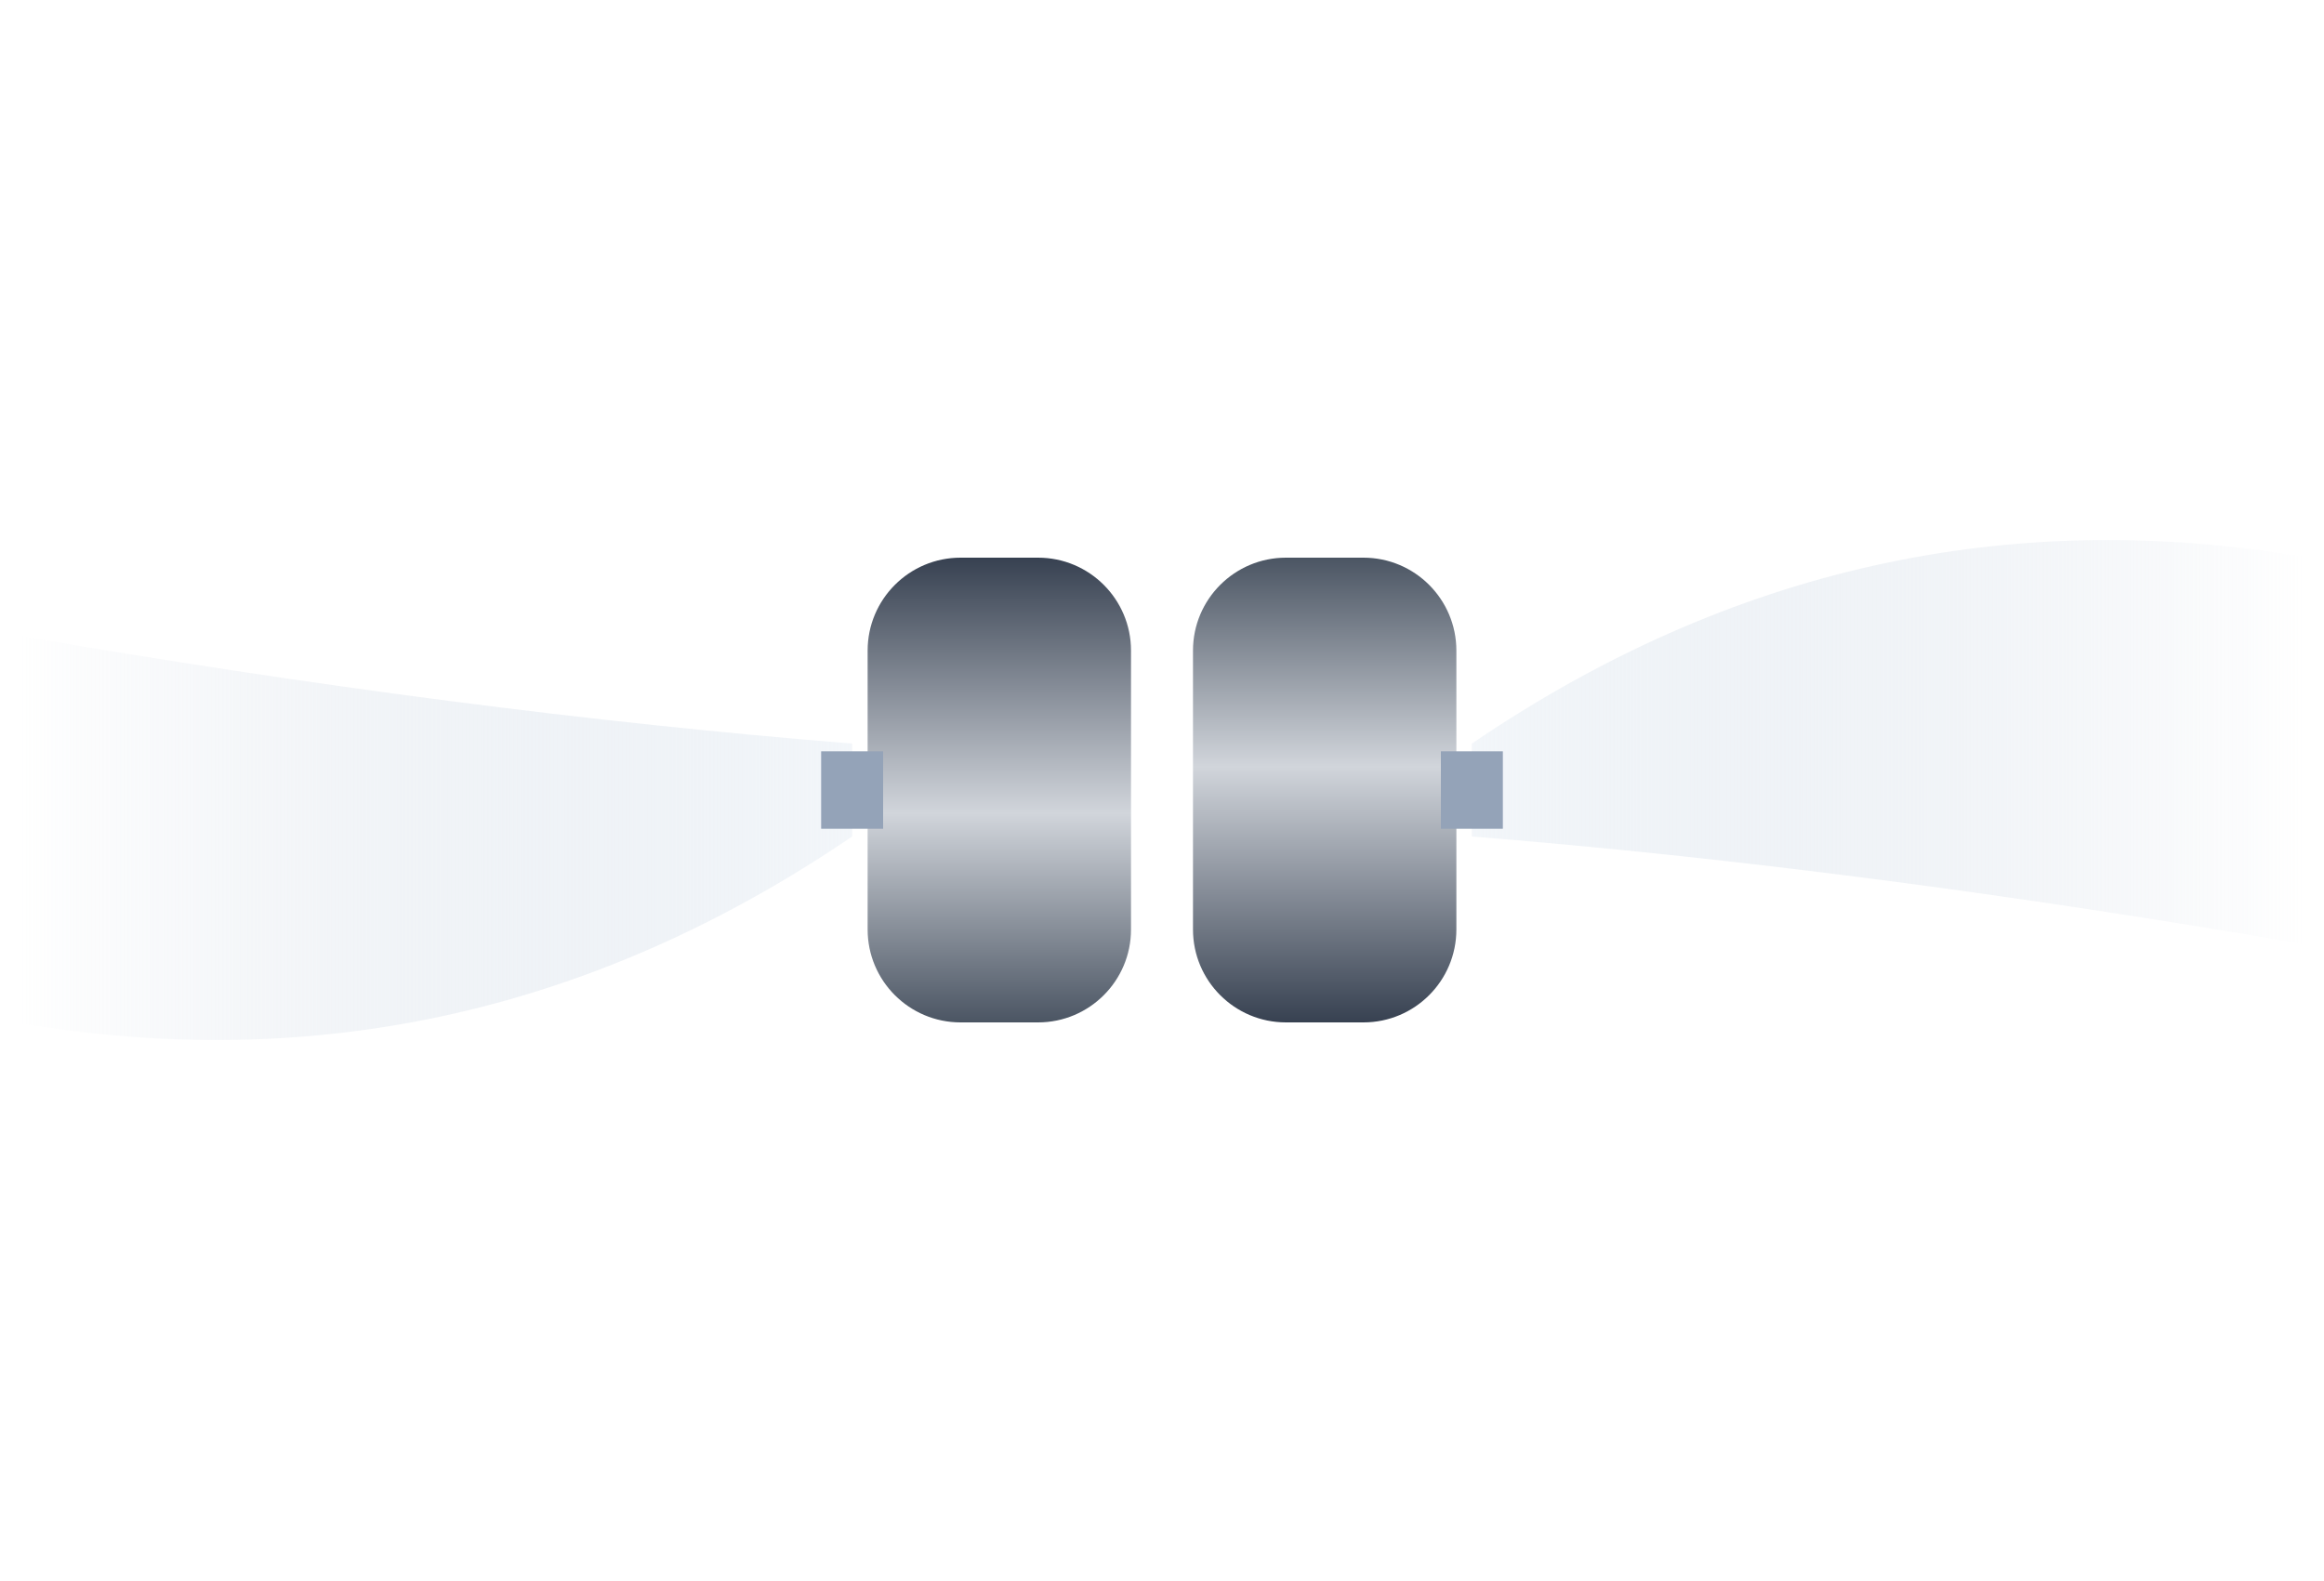
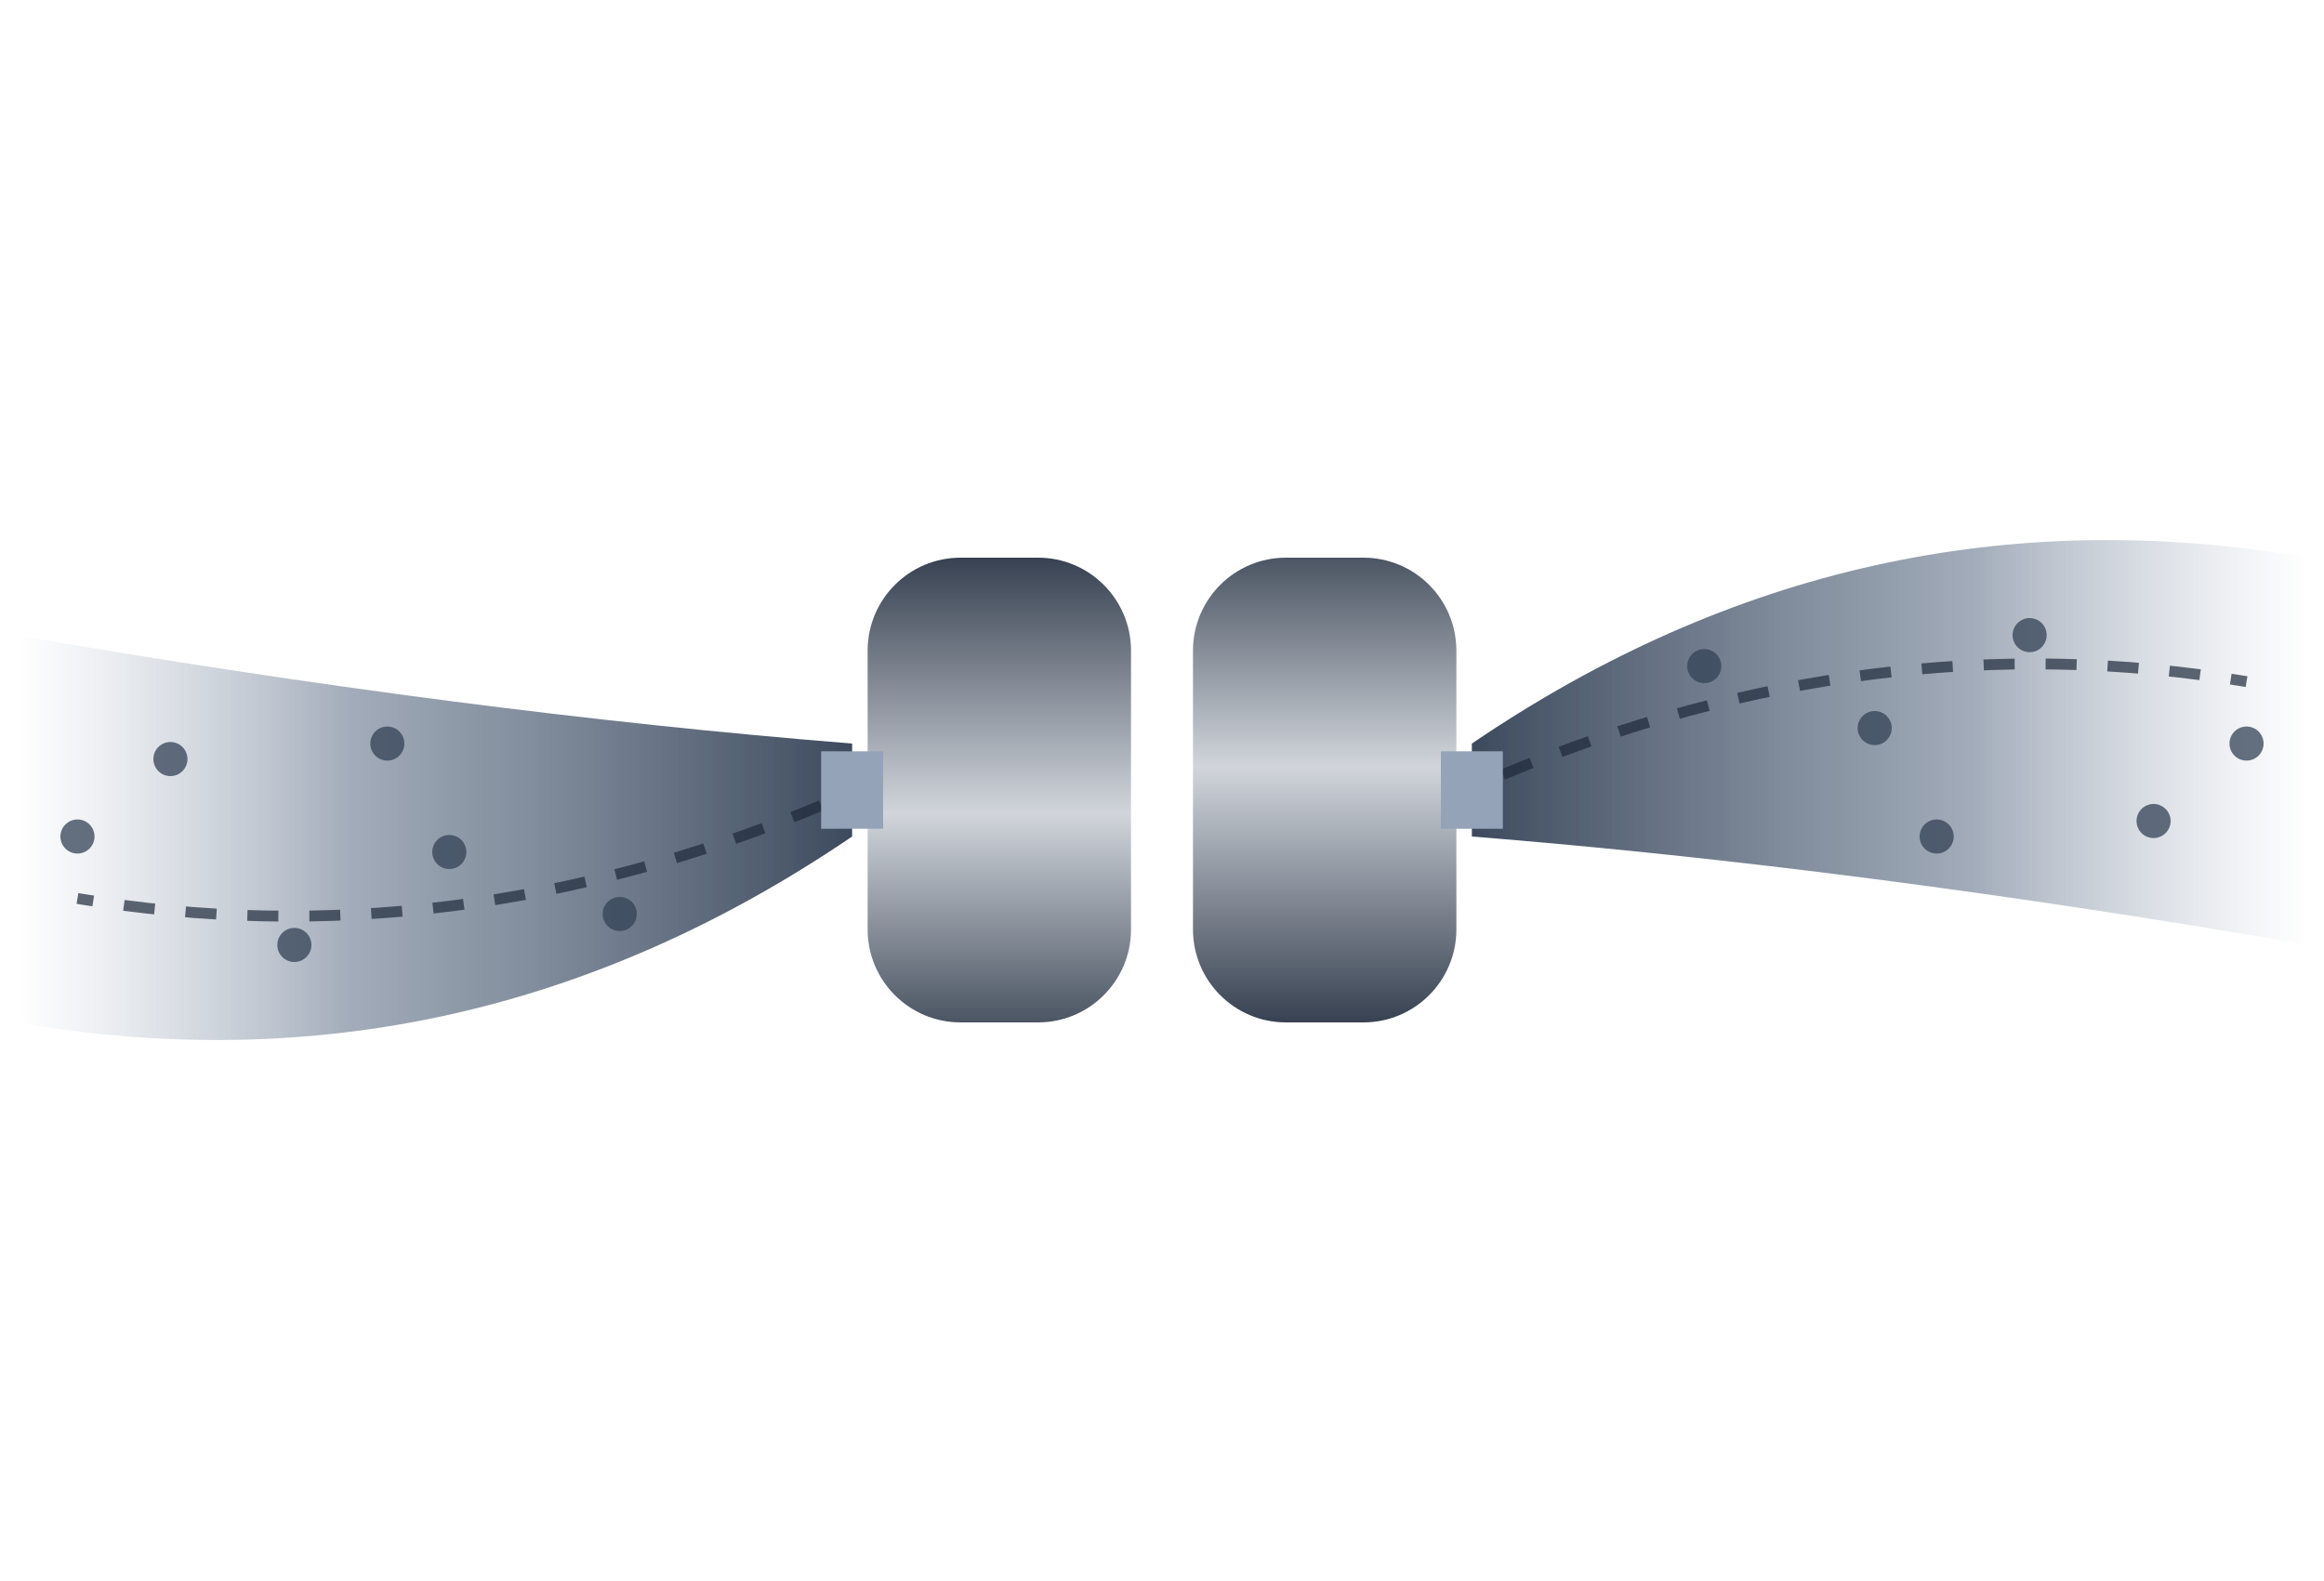
<svg xmlns="http://www.w3.org/2000/svg" viewBox="0 0 300 204" width="300" height="204">
  <defs>
    <filter id="glow" x="-50%" y="-50%" width="200%" height="200%">
      <feGaussianBlur stdDeviation="3" result="b" />
      <feMerge>
        <feMergeNode in="b" />
        <feMergeNode in="SourceGraphic" />
      </feMerge>
    </filter>
    <filter id="soft" x="-50%" y="-50%" width="200%" height="200%">
      <feGaussianBlur stdDeviation="7" />
    </filter>
    <radialGradient id="bg" cx="50%" cy="50%" r="80%">
      <stop offset="0%" stop-color="#141a24" />
      <stop offset="100%" stop-color="#030507" />
    </radialGradient>
    <linearGradient id="tk" x1="0" y1="0" x2="0" y2="1">
      <stop offset="0" stop-color="#4b5563" stop-opacity="1" />
      <stop offset="0.45" stop-color="#d1d5db" stop-opacity="1" />
      <stop offset="1" stop-color="#374151" stop-opacity="1" />
    </linearGradient>
    <linearGradient id="plume" x1="0" y1="0" x2="1" y2="0">
-       <stop offset="0" stop-color="#f1f5f9" stop-opacity="0.9" />
-       <stop offset="1" stop-color="#cbd5e1" stop-opacity="0" />
+       <stop offset="0" stop-color="#334155" stop-opacity="0.95" />
+       <stop offset="0.6" stop-color="#64748b" stop-opacity="0.6" />
+       <stop offset="1" stop-color="#94a3b8" stop-opacity="0" />
    </linearGradient>
    <linearGradient id="shHull" x1="0" y1="0" x2="1" y2="0">
      <stop offset="0" stop-color="#e3e7ee" stop-opacity="1" />
      <stop offset="0.45" stop-color="#9aa3b2" stop-opacity="1" />
      <stop offset="1" stop-color="#3b424f" stop-opacity="1" />
    </linearGradient>
    <radialGradient id="shTank" cx="35%" cy="35%" r="70%">
      <stop offset="0" stop-color="#f4f6fa" stop-opacity="1" />
      <stop offset="0.55" stop-color="#a7b0be" stop-opacity="1" />
      <stop offset="1" stop-color="#4b5260" stop-opacity="1" />
    </radialGradient>
    <linearGradient id="shRad" x1="0" y1="0" x2="0" y2="1">
      <stop offset="0" stop-color="#3a4252" stop-opacity="1" />
      <stop offset="1" stop-color="#262c38" stop-opacity="1" />
    </linearGradient>
    <linearGradient id="shPv" x1="0" y1="0" x2="0" y2="1">
      <stop offset="0" stop-color="#1e3a8a" stop-opacity="1" />
      <stop offset="1" stop-color="#172554" stop-opacity="1" />
    </linearGradient>
  </defs>
  <path d="M190,96 Q240,62 298,72 L298,122 Q240,112 190,108 Z" fill="url(#plume)" />
+   <path d="M194,100 Q242,80 290,88" stroke="#1e293b" stroke-width="1.4" stroke-dasharray="4 4" fill="none" opacity="0.7" />
+   <circle cx="220" cy="86" r="2.2" fill="#334155" opacity="0.75" />
+   <circle cx="242" cy="94" r="2.2" fill="#334155" opacity="0.75" />
+   <circle cx="262" cy="82" r="2.2" fill="#334155" opacity="0.75" />
+   <circle cx="278" cy="106" r="2.2" fill="#334155" opacity="0.75" />
+   <circle cx="250" cy="108" r="2.2" fill="#334155" opacity="0.75" />
+   <circle cx="290" cy="96" r="2.2" fill="#334155" opacity="0.75" />
  <rect x="154" y="72" width="34" height="60" rx="12" fill="url(#tk)" />
  <rect x="186" y="97" width="8" height="10" fill="#94a3b8" />
  <g transform="rotate(180 150 102)">
    <path d="M190,96 Q240,62 298,72 L298,122 Q240,112 190,108 Z" fill="url(#plume)" />
+     <path d="M194,100 Q242,80 290,88" stroke="#1e293b" stroke-width="1.4" stroke-dasharray="4 4" fill="none" opacity="0.7" />
+     <circle cx="220" cy="86" r="2.2" fill="#334155" opacity="0.75" />
+     <circle cx="242" cy="94" r="2.2" fill="#334155" opacity="0.75" />
+     <circle cx="262" cy="82" r="2.2" fill="#334155" opacity="0.75" />
+     <circle cx="278" cy="106" r="2.2" fill="#334155" opacity="0.75" />
+     <circle cx="250" cy="108" r="2.2" fill="#334155" opacity="0.75" />
+     <circle cx="290" cy="96" r="2.2" fill="#334155" opacity="0.75" />
    <rect x="154" y="72" width="34" height="60" rx="12" fill="url(#tk)" />
    <rect x="186" y="97" width="8" height="10" fill="#94a3b8" />
  </g>
</svg>
